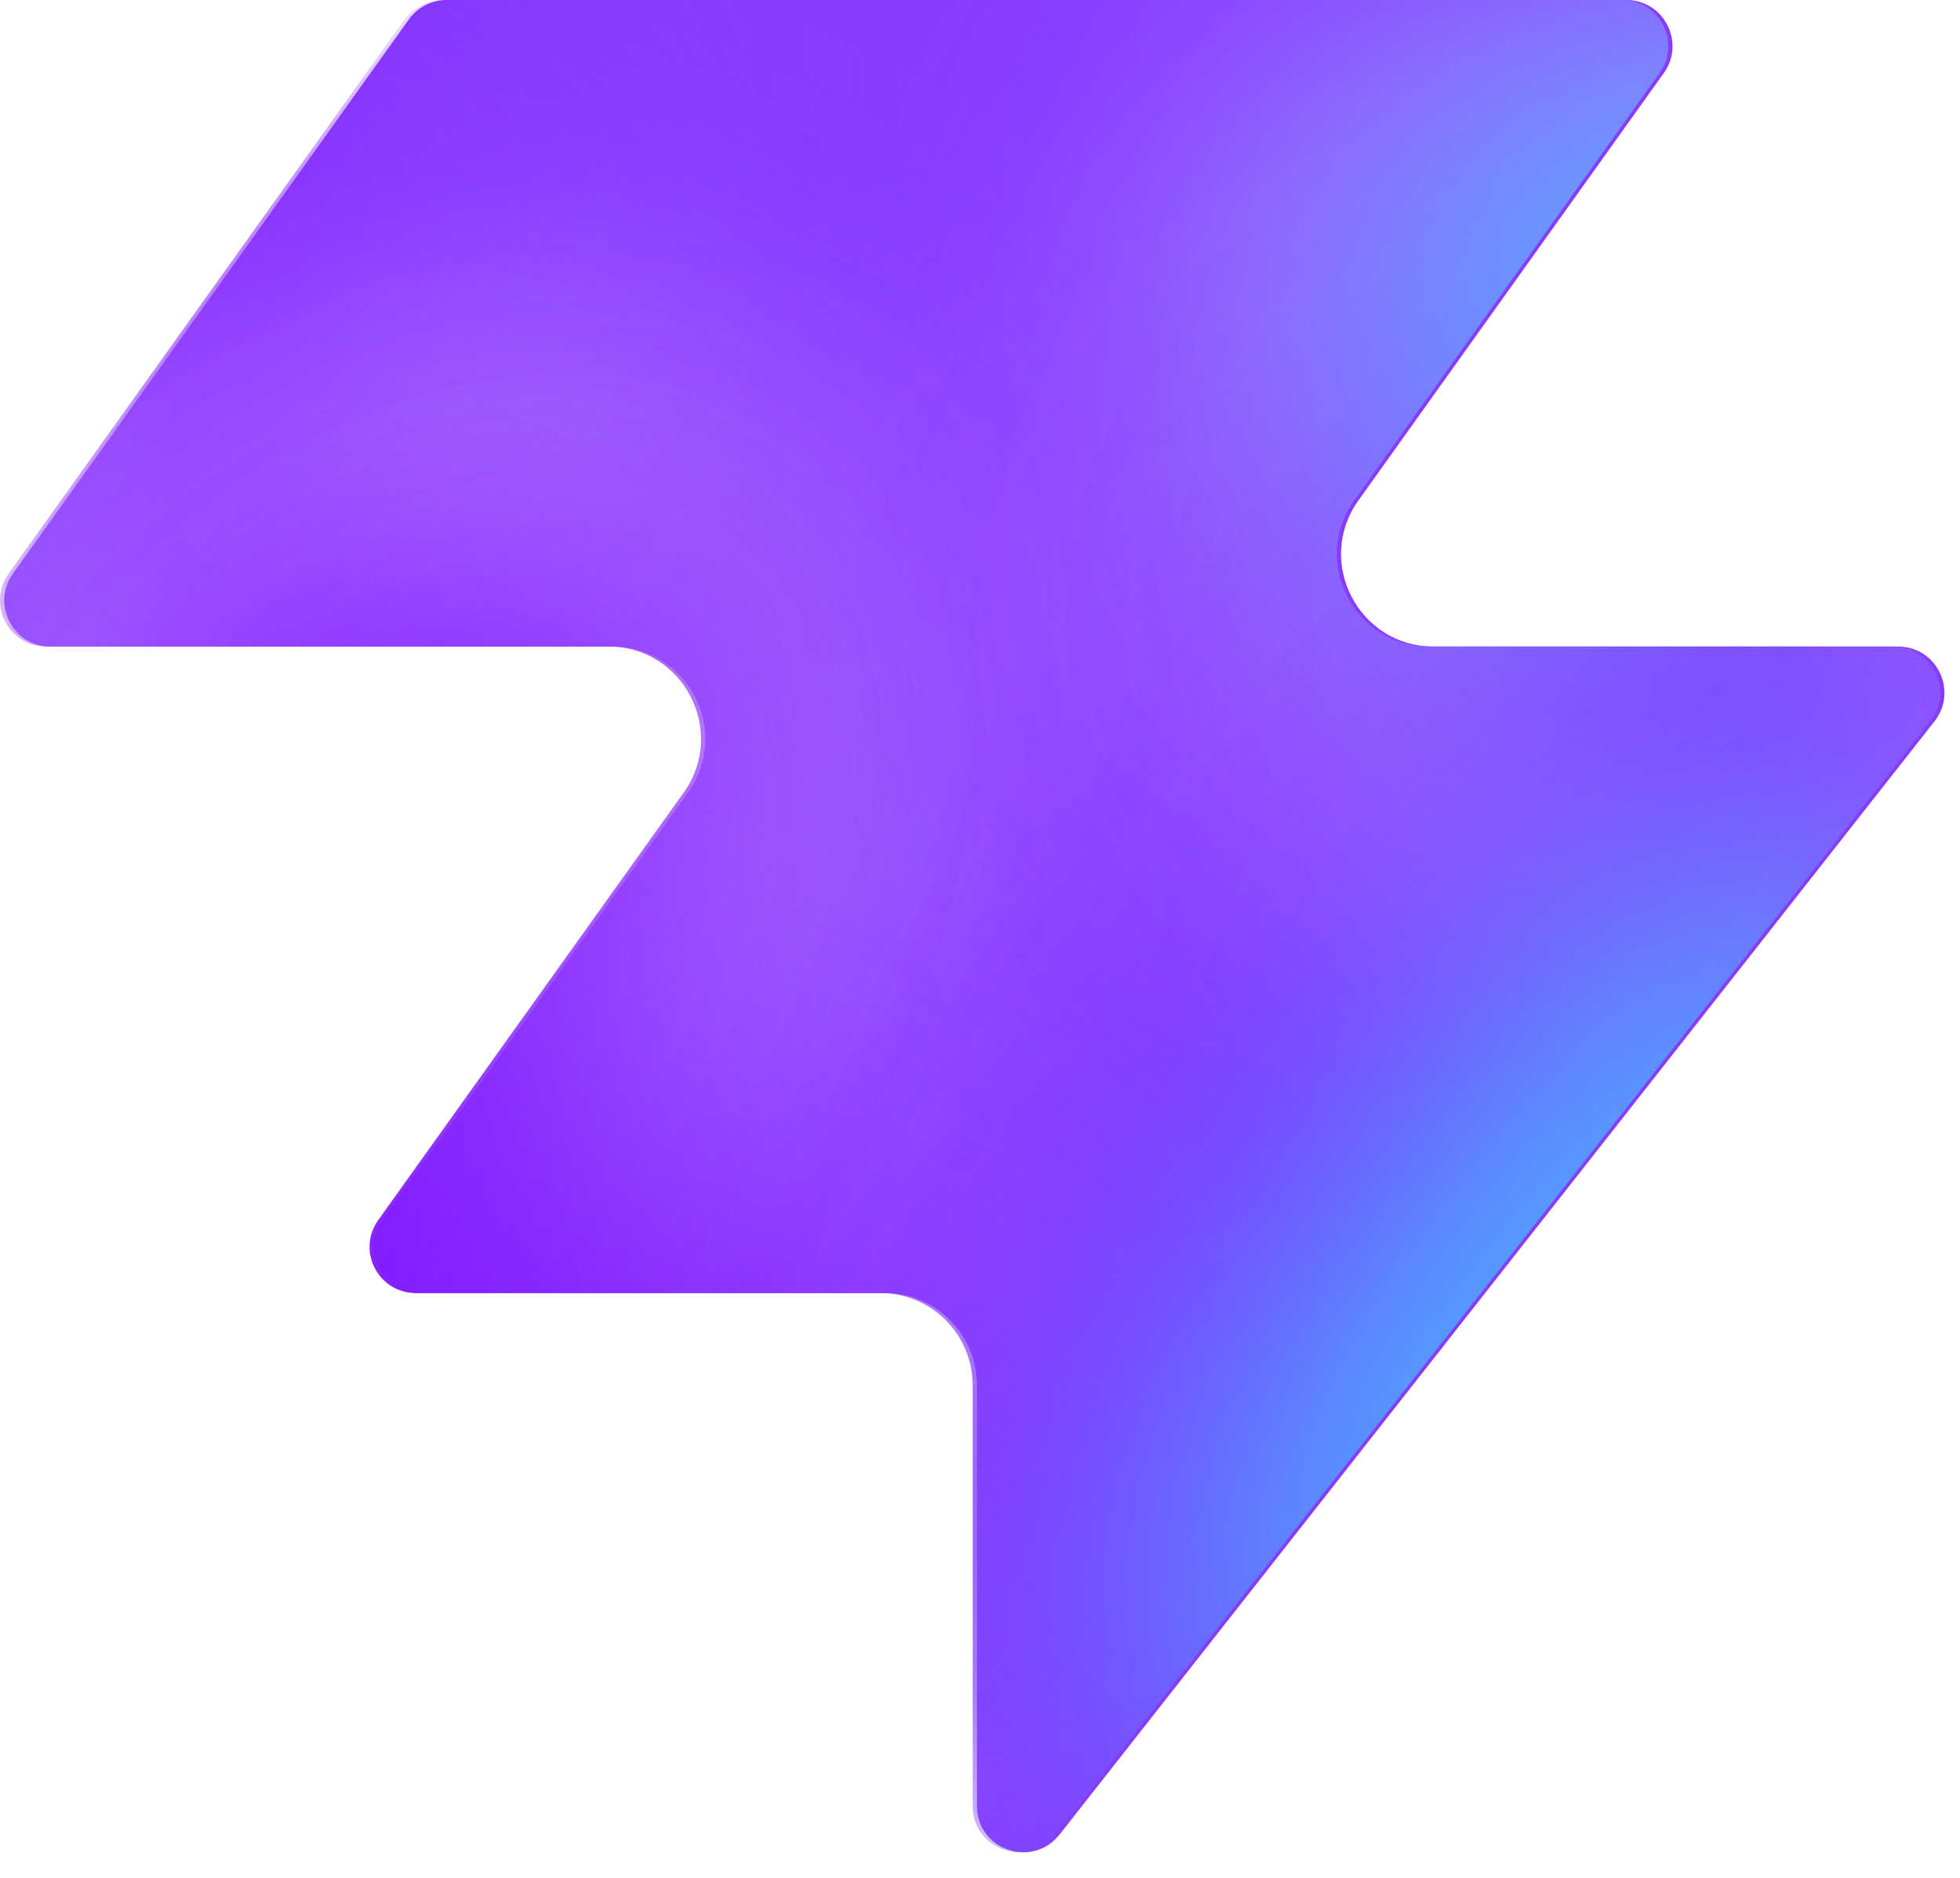
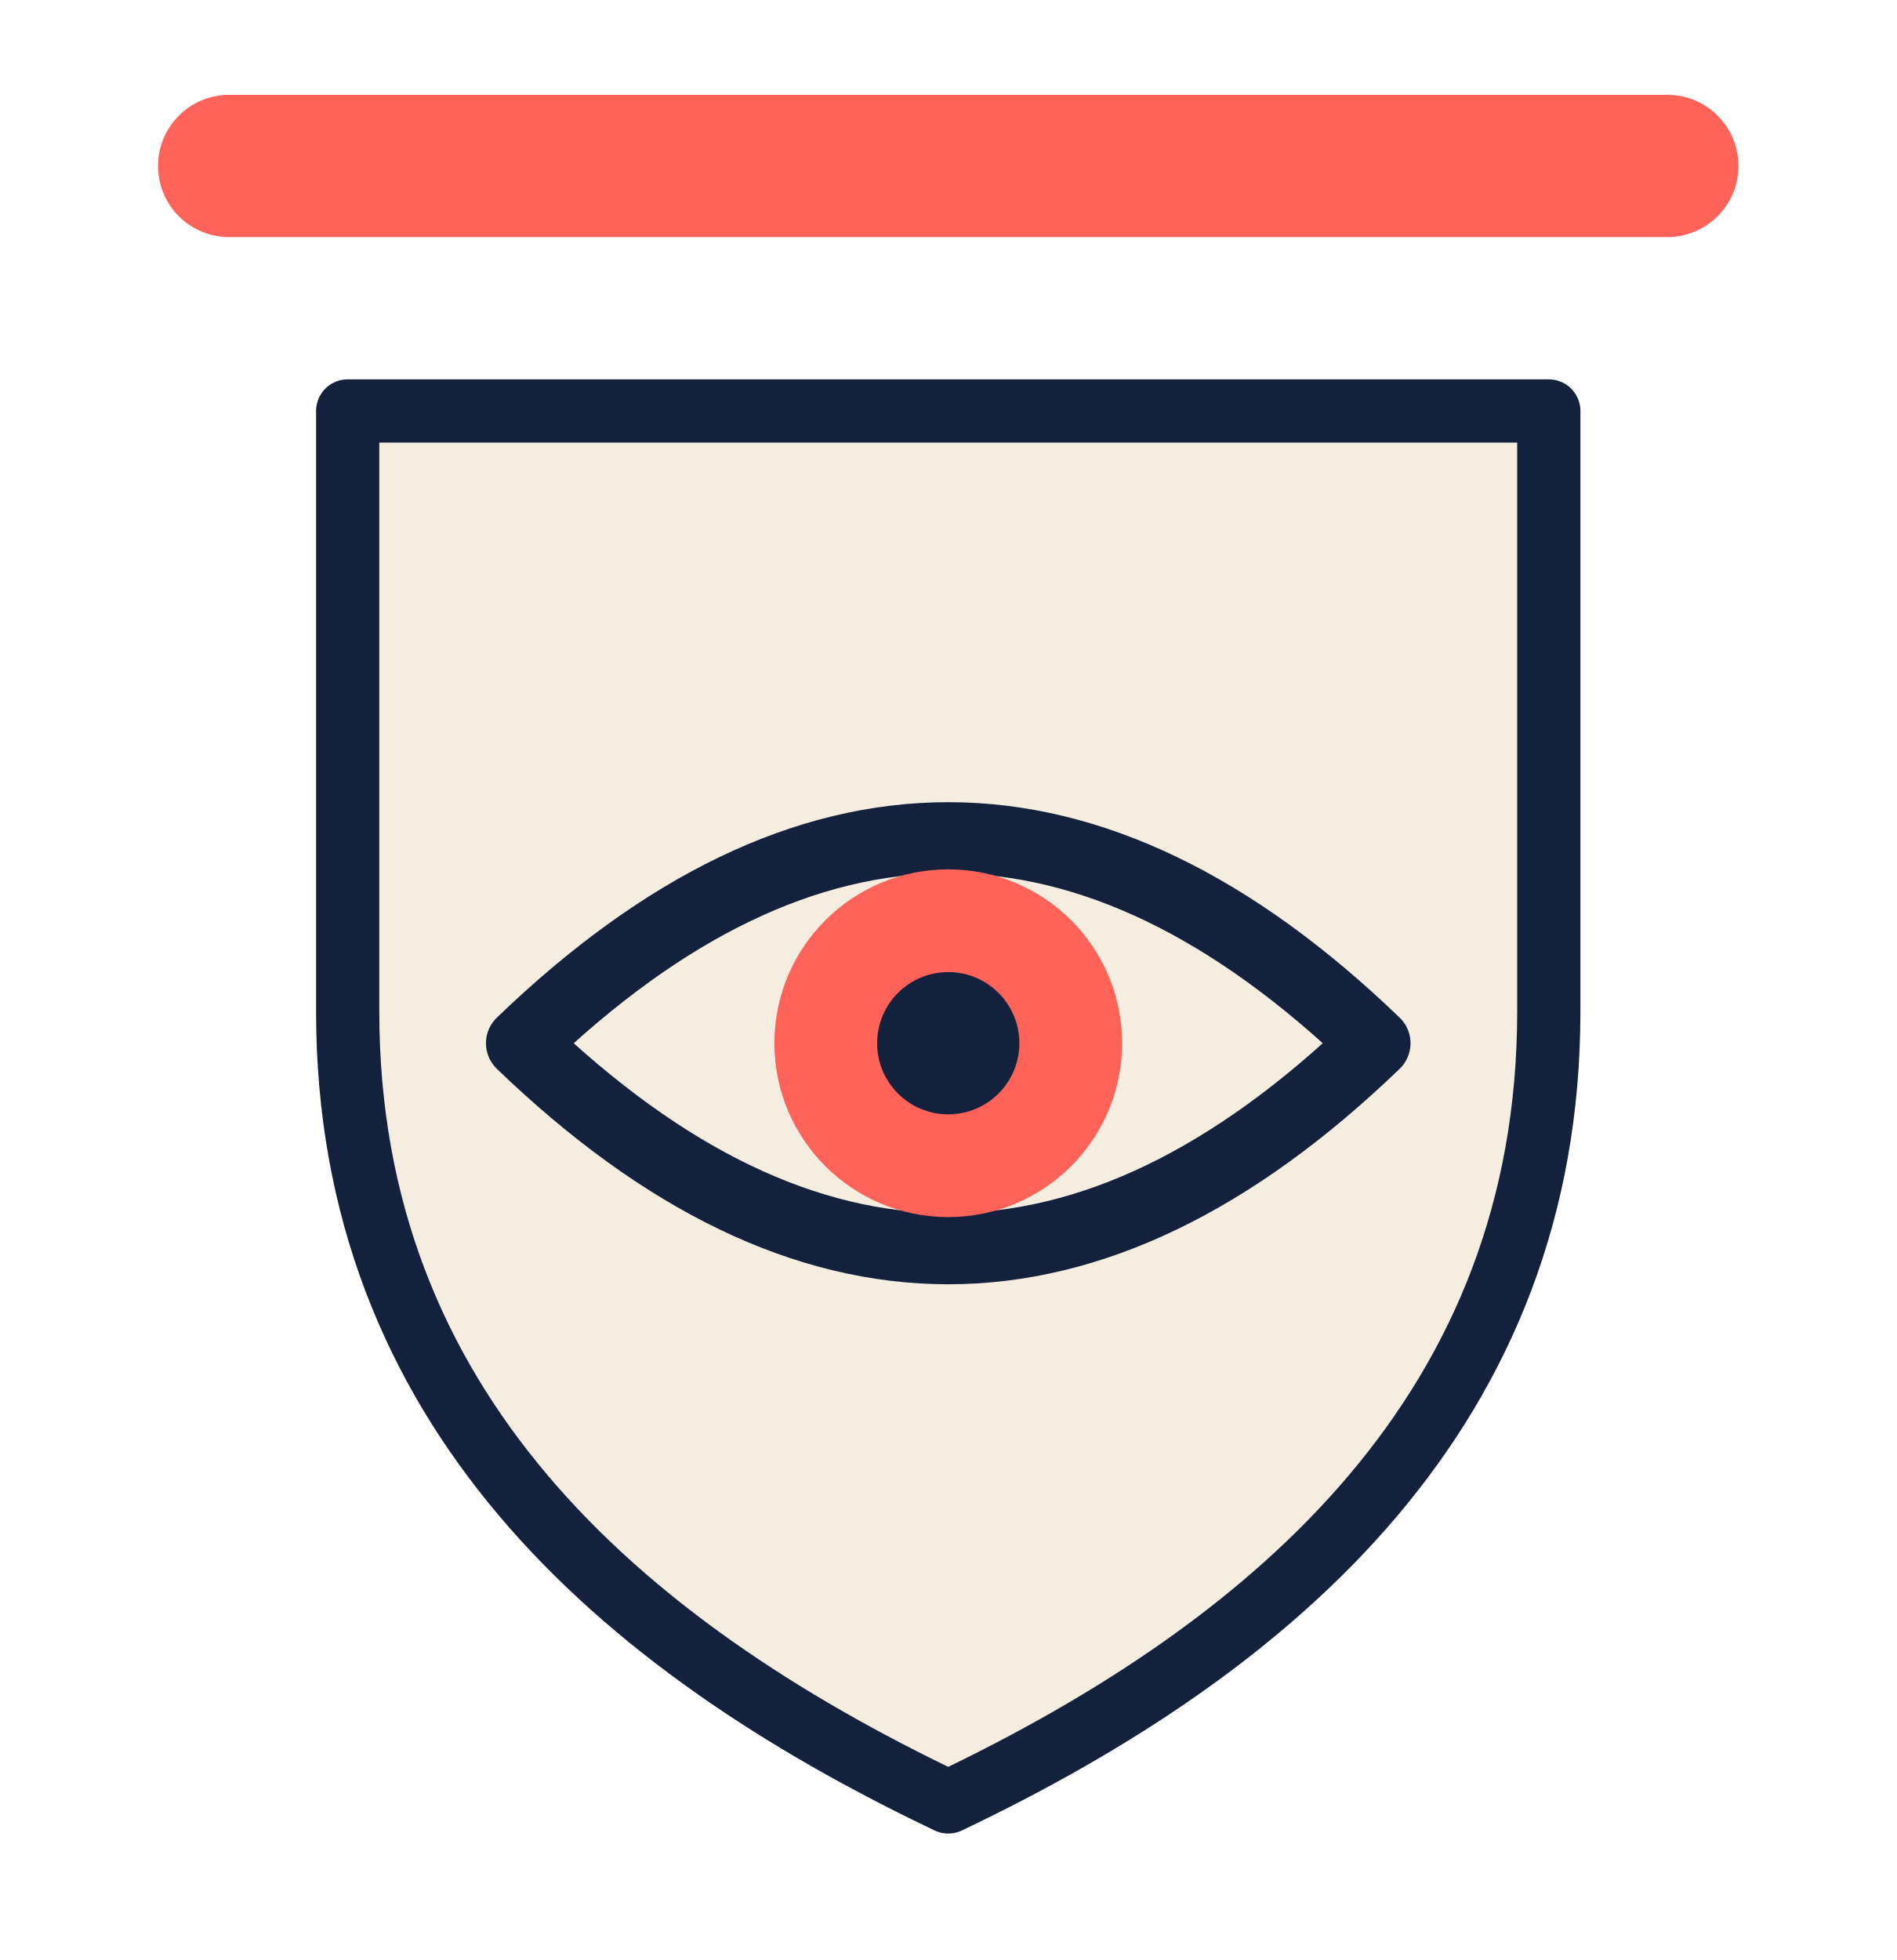
- <svg xmlns="http://www.w3.org/2000/svg" width="48" height="46" fill="none" viewBox="0 0 48 46">
-   <path fill="#863bff" d="M25.946 44.938c-.664.845-2.021.375-2.021-.698V33.937a2.26 2.26 0 0 0-2.262-2.262H10.287c-.92 0-1.456-1.04-.92-1.788l7.48-10.471c1.07-1.497 0-3.578-1.842-3.578H1.237c-.92 0-1.456-1.04-.92-1.788L10.013.474c.214-.297.556-.474.92-.474h28.894c.92 0 1.456 1.04.92 1.788l-7.48 10.471c-1.07 1.498 0 3.579 1.842 3.579h11.377c.943 0 1.473 1.088.89 1.83L25.947 44.94z" style="fill:#863bff;fill:color(display-p3 .525 .23 1);fill-opacity:1" />
-   <mask id="a" width="48" height="46" x="0" y="0" maskUnits="userSpaceOnUse" style="mask-type:alpha">
-     <path fill="#000" d="M25.842 44.938c-.664.844-2.021.375-2.021-.698V33.937a2.26 2.26 0 0 0-2.262-2.262H10.183c-.92 0-1.456-1.04-.92-1.788l7.48-10.471c1.07-1.498 0-3.579-1.842-3.579H1.133c-.92 0-1.456-1.04-.92-1.787L9.91.473c.214-.297.556-.474.92-.474h28.894c.92 0 1.456 1.04.92 1.788l-7.48 10.471c-1.07 1.498 0 3.578 1.842 3.578h11.377c.943 0 1.473 1.088.89 1.832L25.843 44.94z" style="fill:#000;fill-opacity:1" />
-   </mask>
-   <g mask="url(#a)">
-     <g filter="url(#b)">
-       <ellipse cx="5.508" cy="14.704" fill="#ede6ff" rx="5.508" ry="14.704" style="fill:#ede6ff;fill:color(display-p3 .927 .903 1);fill-opacity:1" transform="matrix(.00324 1 1 -.00324 -4.47 31.516)" />
-     </g>
-     <g filter="url(#c)">
-       <ellipse cx="10.399" cy="29.851" fill="#ede6ff" rx="10.399" ry="29.851" style="fill:#ede6ff;fill:color(display-p3 .927 .903 1);fill-opacity:1" transform="matrix(.00324 1 1 -.00324 -39.328 7.883)" />
-     </g>
-     <g filter="url(#d)">
-       <ellipse cx="5.508" cy="30.487" fill="#7e14ff" rx="5.508" ry="30.487" style="fill:#7e14ff;fill:color(display-p3 .492 .077 1);fill-opacity:1" transform="rotate(89.814 -25.913 -14.639)scale(1 -1)" />
-     </g>
-     <g filter="url(#e)">
-       <ellipse cx="5.508" cy="30.599" fill="#7e14ff" rx="5.508" ry="30.599" style="fill:#7e14ff;fill:color(display-p3 .492 .077 1);fill-opacity:1" transform="rotate(89.814 -32.644 -3.334)scale(1 -1)" />
-     </g>
-     <g filter="url(#f)">
-       <ellipse cx="5.508" cy="30.599" fill="#7e14ff" rx="5.508" ry="30.599" style="fill:#7e14ff;fill:color(display-p3 .492 .077 1);fill-opacity:1" transform="matrix(.00324 1 1 -.00324 -34.34 30.47)" />
-     </g>
-     <g filter="url(#g)">
-       <ellipse cx="14.072" cy="22.078" fill="#ede6ff" rx="14.072" ry="22.078" style="fill:#ede6ff;fill:color(display-p3 .927 .903 1);fill-opacity:1" transform="rotate(93.35 24.506 48.493)scale(-1 1)" />
-     </g>
-     <g filter="url(#h)">
-       <ellipse cx="3.47" cy="21.501" fill="#7e14ff" rx="3.47" ry="21.501" style="fill:#7e14ff;fill:color(display-p3 .492 .077 1);fill-opacity:1" transform="rotate(89.009 28.708 47.59)scale(-1 1)" />
-     </g>
-     <g filter="url(#i)">
-       <ellipse cx="3.47" cy="21.501" fill="#7e14ff" rx="3.47" ry="21.501" style="fill:#7e14ff;fill:color(display-p3 .492 .077 1);fill-opacity:1" transform="rotate(89.009 28.708 47.59)scale(-1 1)" />
-     </g>
-     <g filter="url(#j)">
-       <ellipse cx=".387" cy="8.972" fill="#7e14ff" rx="4.407" ry="29.108" style="fill:#7e14ff;fill:color(display-p3 .492 .077 1);fill-opacity:1" transform="rotate(39.51 .387 8.972)" />
-     </g>
-     <g filter="url(#k)">
-       <ellipse cx="47.523" cy="-6.092" fill="#7e14ff" rx="4.407" ry="29.108" style="fill:#7e14ff;fill:color(display-p3 .492 .077 1);fill-opacity:1" transform="rotate(37.892 47.523 -6.092)" />
-     </g>
-     <g filter="url(#l)">
-       <ellipse cx="41.412" cy="6.333" fill="#47bfff" rx="5.971" ry="9.665" style="fill:#47bfff;fill:color(display-p3 .28 .748 1);fill-opacity:1" transform="rotate(37.892 41.412 6.333)" />
-     </g>
-     <g filter="url(#m)">
-       <ellipse cx="-1.879" cy="38.332" fill="#7e14ff" rx="4.407" ry="29.108" style="fill:#7e14ff;fill:color(display-p3 .492 .077 1);fill-opacity:1" transform="rotate(37.892 -1.88 38.332)" />
-     </g>
-     <g filter="url(#n)">
-       <ellipse cx="-1.879" cy="38.332" fill="#7e14ff" rx="4.407" ry="29.108" style="fill:#7e14ff;fill:color(display-p3 .492 .077 1);fill-opacity:1" transform="rotate(37.892 -1.88 38.332)" />
-     </g>
-     <g filter="url(#o)">
-       <ellipse cx="35.651" cy="29.907" fill="#7e14ff" rx="4.407" ry="29.108" style="fill:#7e14ff;fill:color(display-p3 .492 .077 1);fill-opacity:1" transform="rotate(37.892 35.651 29.907)" />
-     </g>
-     <g filter="url(#p)">
-       <ellipse cx="38.418" cy="32.4" fill="#47bfff" rx="5.971" ry="15.297" style="fill:#47bfff;fill:color(display-p3 .28 .748 1);fill-opacity:1" transform="rotate(37.892 38.418 32.4)" />
-     </g>
-   </g>
-   <defs>
-     <filter id="b" width="60.045" height="41.654" x="-19.77" y="16.149" color-interpolation-filters="sRGB" filterUnits="userSpaceOnUse">
-       <feFlood flood-opacity="0" result="BackgroundImageFix" />
-       <feBlend in="SourceGraphic" in2="BackgroundImageFix" result="shape" />
-       <feGaussianBlur result="effect1_foregroundBlur_2002_17158" stdDeviation="7.659" />
-     </filter>
-     <filter id="c" width="90.34" height="51.437" x="-54.613" y="-7.533" color-interpolation-filters="sRGB" filterUnits="userSpaceOnUse">
-       <feFlood flood-opacity="0" result="BackgroundImageFix" />
-       <feBlend in="SourceGraphic" in2="BackgroundImageFix" result="shape" />
-       <feGaussianBlur result="effect1_foregroundBlur_2002_17158" stdDeviation="7.659" />
-     </filter>
-     <filter id="d" width="79.355" height="29.4" x="-49.64" y="2.03" color-interpolation-filters="sRGB" filterUnits="userSpaceOnUse">
-       <feFlood flood-opacity="0" result="BackgroundImageFix" />
-       <feBlend in="SourceGraphic" in2="BackgroundImageFix" result="shape" />
-       <feGaussianBlur result="effect1_foregroundBlur_2002_17158" stdDeviation="4.596" />
-     </filter>
-     <filter id="e" width="79.579" height="29.4" x="-45.045" y="20.029" color-interpolation-filters="sRGB" filterUnits="userSpaceOnUse">
-       <feFlood flood-opacity="0" result="BackgroundImageFix" />
-       <feBlend in="SourceGraphic" in2="BackgroundImageFix" result="shape" />
-       <feGaussianBlur result="effect1_foregroundBlur_2002_17158" stdDeviation="4.596" />
-     </filter>
-     <filter id="f" width="79.579" height="29.4" x="-43.513" y="21.178" color-interpolation-filters="sRGB" filterUnits="userSpaceOnUse">
-       <feFlood flood-opacity="0" result="BackgroundImageFix" />
-       <feBlend in="SourceGraphic" in2="BackgroundImageFix" result="shape" />
-       <feGaussianBlur result="effect1_foregroundBlur_2002_17158" stdDeviation="4.596" />
-     </filter>
-     <filter id="g" width="74.749" height="58.852" x="15.756" y="-17.901" color-interpolation-filters="sRGB" filterUnits="userSpaceOnUse">
-       <feFlood flood-opacity="0" result="BackgroundImageFix" />
-       <feBlend in="SourceGraphic" in2="BackgroundImageFix" result="shape" />
-       <feGaussianBlur result="effect1_foregroundBlur_2002_17158" stdDeviation="7.659" />
-     </filter>
-     <filter id="h" width="61.377" height="25.362" x="23.548" y="2.284" color-interpolation-filters="sRGB" filterUnits="userSpaceOnUse">
-       <feFlood flood-opacity="0" result="BackgroundImageFix" />
-       <feBlend in="SourceGraphic" in2="BackgroundImageFix" result="shape" />
-       <feGaussianBlur result="effect1_foregroundBlur_2002_17158" stdDeviation="4.596" />
-     </filter>
-     <filter id="i" width="61.377" height="25.362" x="23.548" y="2.284" color-interpolation-filters="sRGB" filterUnits="userSpaceOnUse">
-       <feFlood flood-opacity="0" result="BackgroundImageFix" />
-       <feBlend in="SourceGraphic" in2="BackgroundImageFix" result="shape" />
-       <feGaussianBlur result="effect1_foregroundBlur_2002_17158" stdDeviation="4.596" />
-     </filter>
-     <filter id="j" width="56.045" height="63.649" x="-27.636" y="-22.853" color-interpolation-filters="sRGB" filterUnits="userSpaceOnUse">
-       <feFlood flood-opacity="0" result="BackgroundImageFix" />
-       <feBlend in="SourceGraphic" in2="BackgroundImageFix" result="shape" />
-       <feGaussianBlur result="effect1_foregroundBlur_2002_17158" stdDeviation="4.596" />
-     </filter>
-     <filter id="k" width="54.814" height="64.646" x="20.116" y="-38.415" color-interpolation-filters="sRGB" filterUnits="userSpaceOnUse">
-       <feFlood flood-opacity="0" result="BackgroundImageFix" />
-       <feBlend in="SourceGraphic" in2="BackgroundImageFix" result="shape" />
-       <feGaussianBlur result="effect1_foregroundBlur_2002_17158" stdDeviation="4.596" />
-     </filter>
-     <filter id="l" width="33.541" height="35.313" x="24.641" y="-11.323" color-interpolation-filters="sRGB" filterUnits="userSpaceOnUse">
-       <feFlood flood-opacity="0" result="BackgroundImageFix" />
-       <feBlend in="SourceGraphic" in2="BackgroundImageFix" result="shape" />
-       <feGaussianBlur result="effect1_foregroundBlur_2002_17158" stdDeviation="4.596" />
-     </filter>
-     <filter id="m" width="54.814" height="64.646" x="-29.286" y="6.009" color-interpolation-filters="sRGB" filterUnits="userSpaceOnUse">
-       <feFlood flood-opacity="0" result="BackgroundImageFix" />
-       <feBlend in="SourceGraphic" in2="BackgroundImageFix" result="shape" />
-       <feGaussianBlur result="effect1_foregroundBlur_2002_17158" stdDeviation="4.596" />
-     </filter>
-     <filter id="n" width="54.814" height="64.646" x="-29.286" y="6.009" color-interpolation-filters="sRGB" filterUnits="userSpaceOnUse">
-       <feFlood flood-opacity="0" result="BackgroundImageFix" />
-       <feBlend in="SourceGraphic" in2="BackgroundImageFix" result="shape" />
-       <feGaussianBlur result="effect1_foregroundBlur_2002_17158" stdDeviation="4.596" />
-     </filter>
-     <filter id="o" width="54.814" height="64.646" x="8.244" y="-2.416" color-interpolation-filters="sRGB" filterUnits="userSpaceOnUse">
-       <feFlood flood-opacity="0" result="BackgroundImageFix" />
-       <feBlend in="SourceGraphic" in2="BackgroundImageFix" result="shape" />
-       <feGaussianBlur result="effect1_foregroundBlur_2002_17158" stdDeviation="4.596" />
-     </filter>
-     <filter id="p" width="39.409" height="43.623" x="18.713" y="10.588" color-interpolation-filters="sRGB" filterUnits="userSpaceOnUse">
-       <feFlood flood-opacity="0" result="BackgroundImageFix" />
-       <feBlend in="SourceGraphic" in2="BackgroundImageFix" result="shape" />
-       <feGaussianBlur result="effect1_foregroundBlur_2002_17158" stdDeviation="4.596" />
-     </filter>
-   </defs>
+ <svg xmlns="http://www.w3.org/2000/svg" viewBox="0 0 120 124" width="120" height="124" role="img" aria-label="Prohori AI Sentinel Shield Logo">
+   <rect x="10" y="6" width="100" height="9" rx="4.5" fill="#FF6258" />
+   <path d="M22 26 H98 V64 C98 89 81 104 60 114 C39 104 22 89 22 64 Z" fill="#F4EDE0" stroke="#14213D" stroke-width="4" stroke-linejoin="round" />
+   <path d="M33 66 Q60 40 87 66 Q60 92 33 66 Z" fill="none" stroke="#14213D" stroke-width="4.5" stroke-linejoin="round" />
+   <circle cx="60" cy="66" r="11" fill="#FF6258" />
+   <circle cx="60" cy="66" r="4.5" fill="#14213D" />
</svg>
